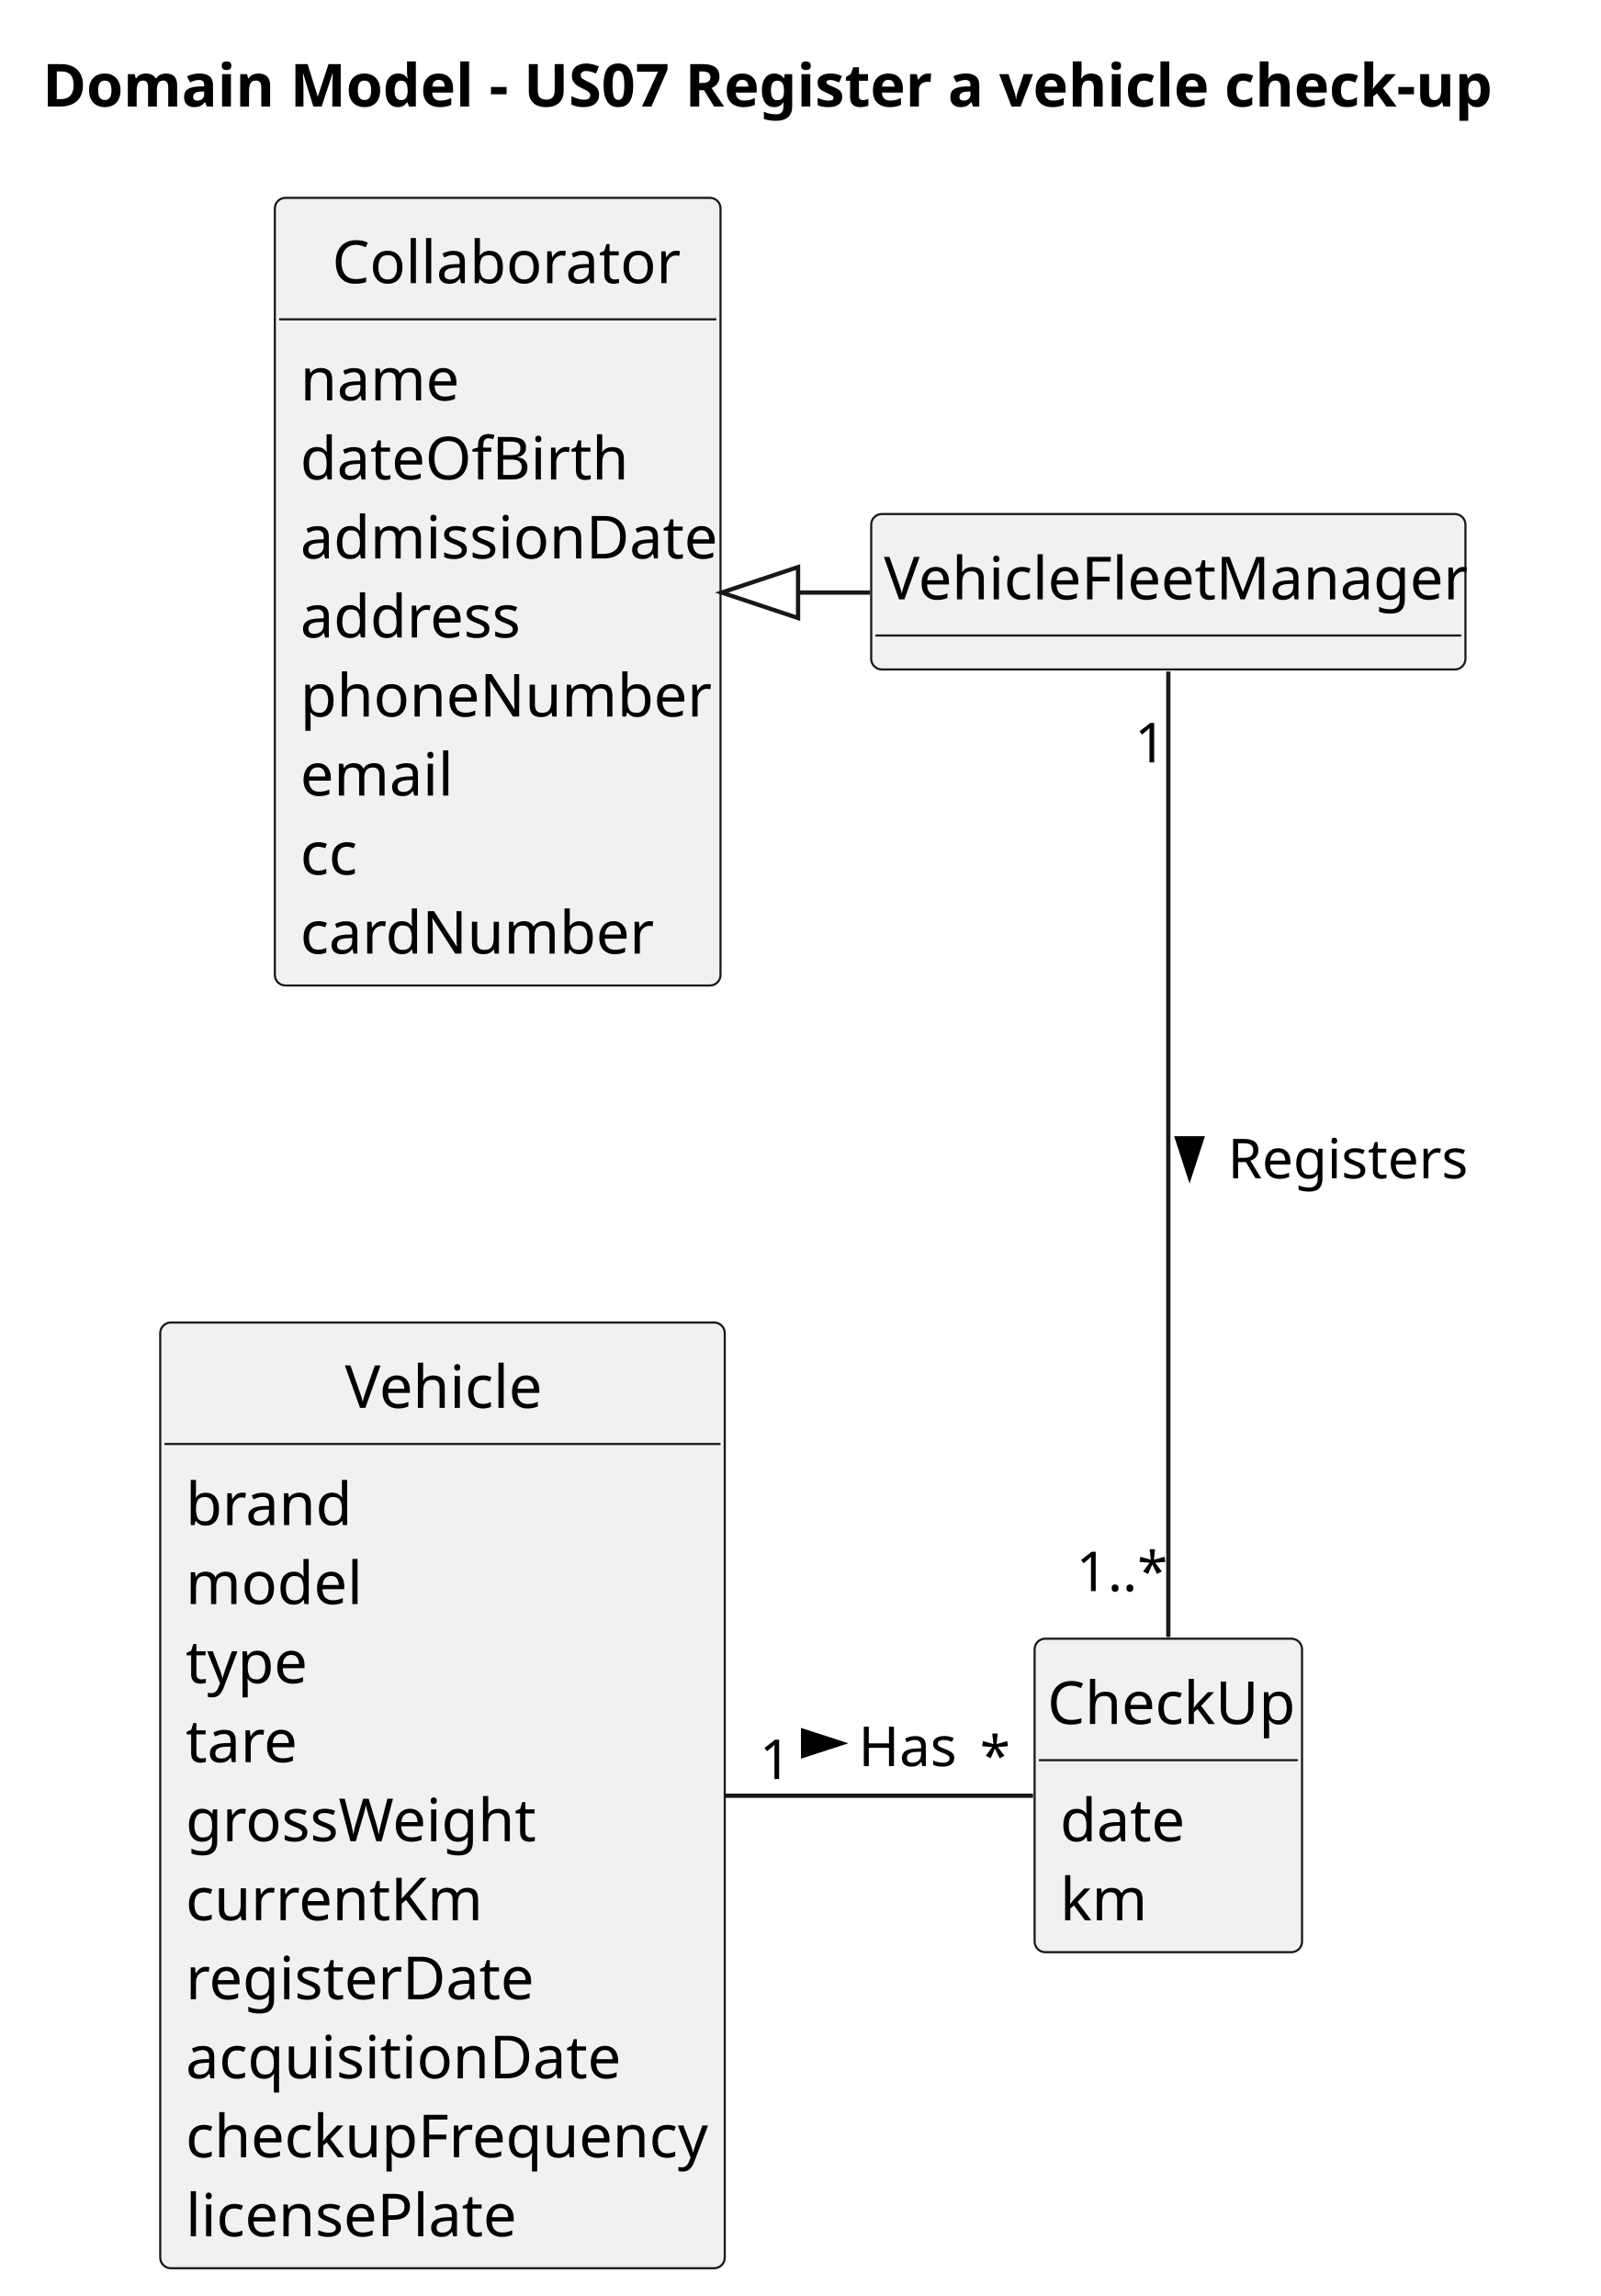
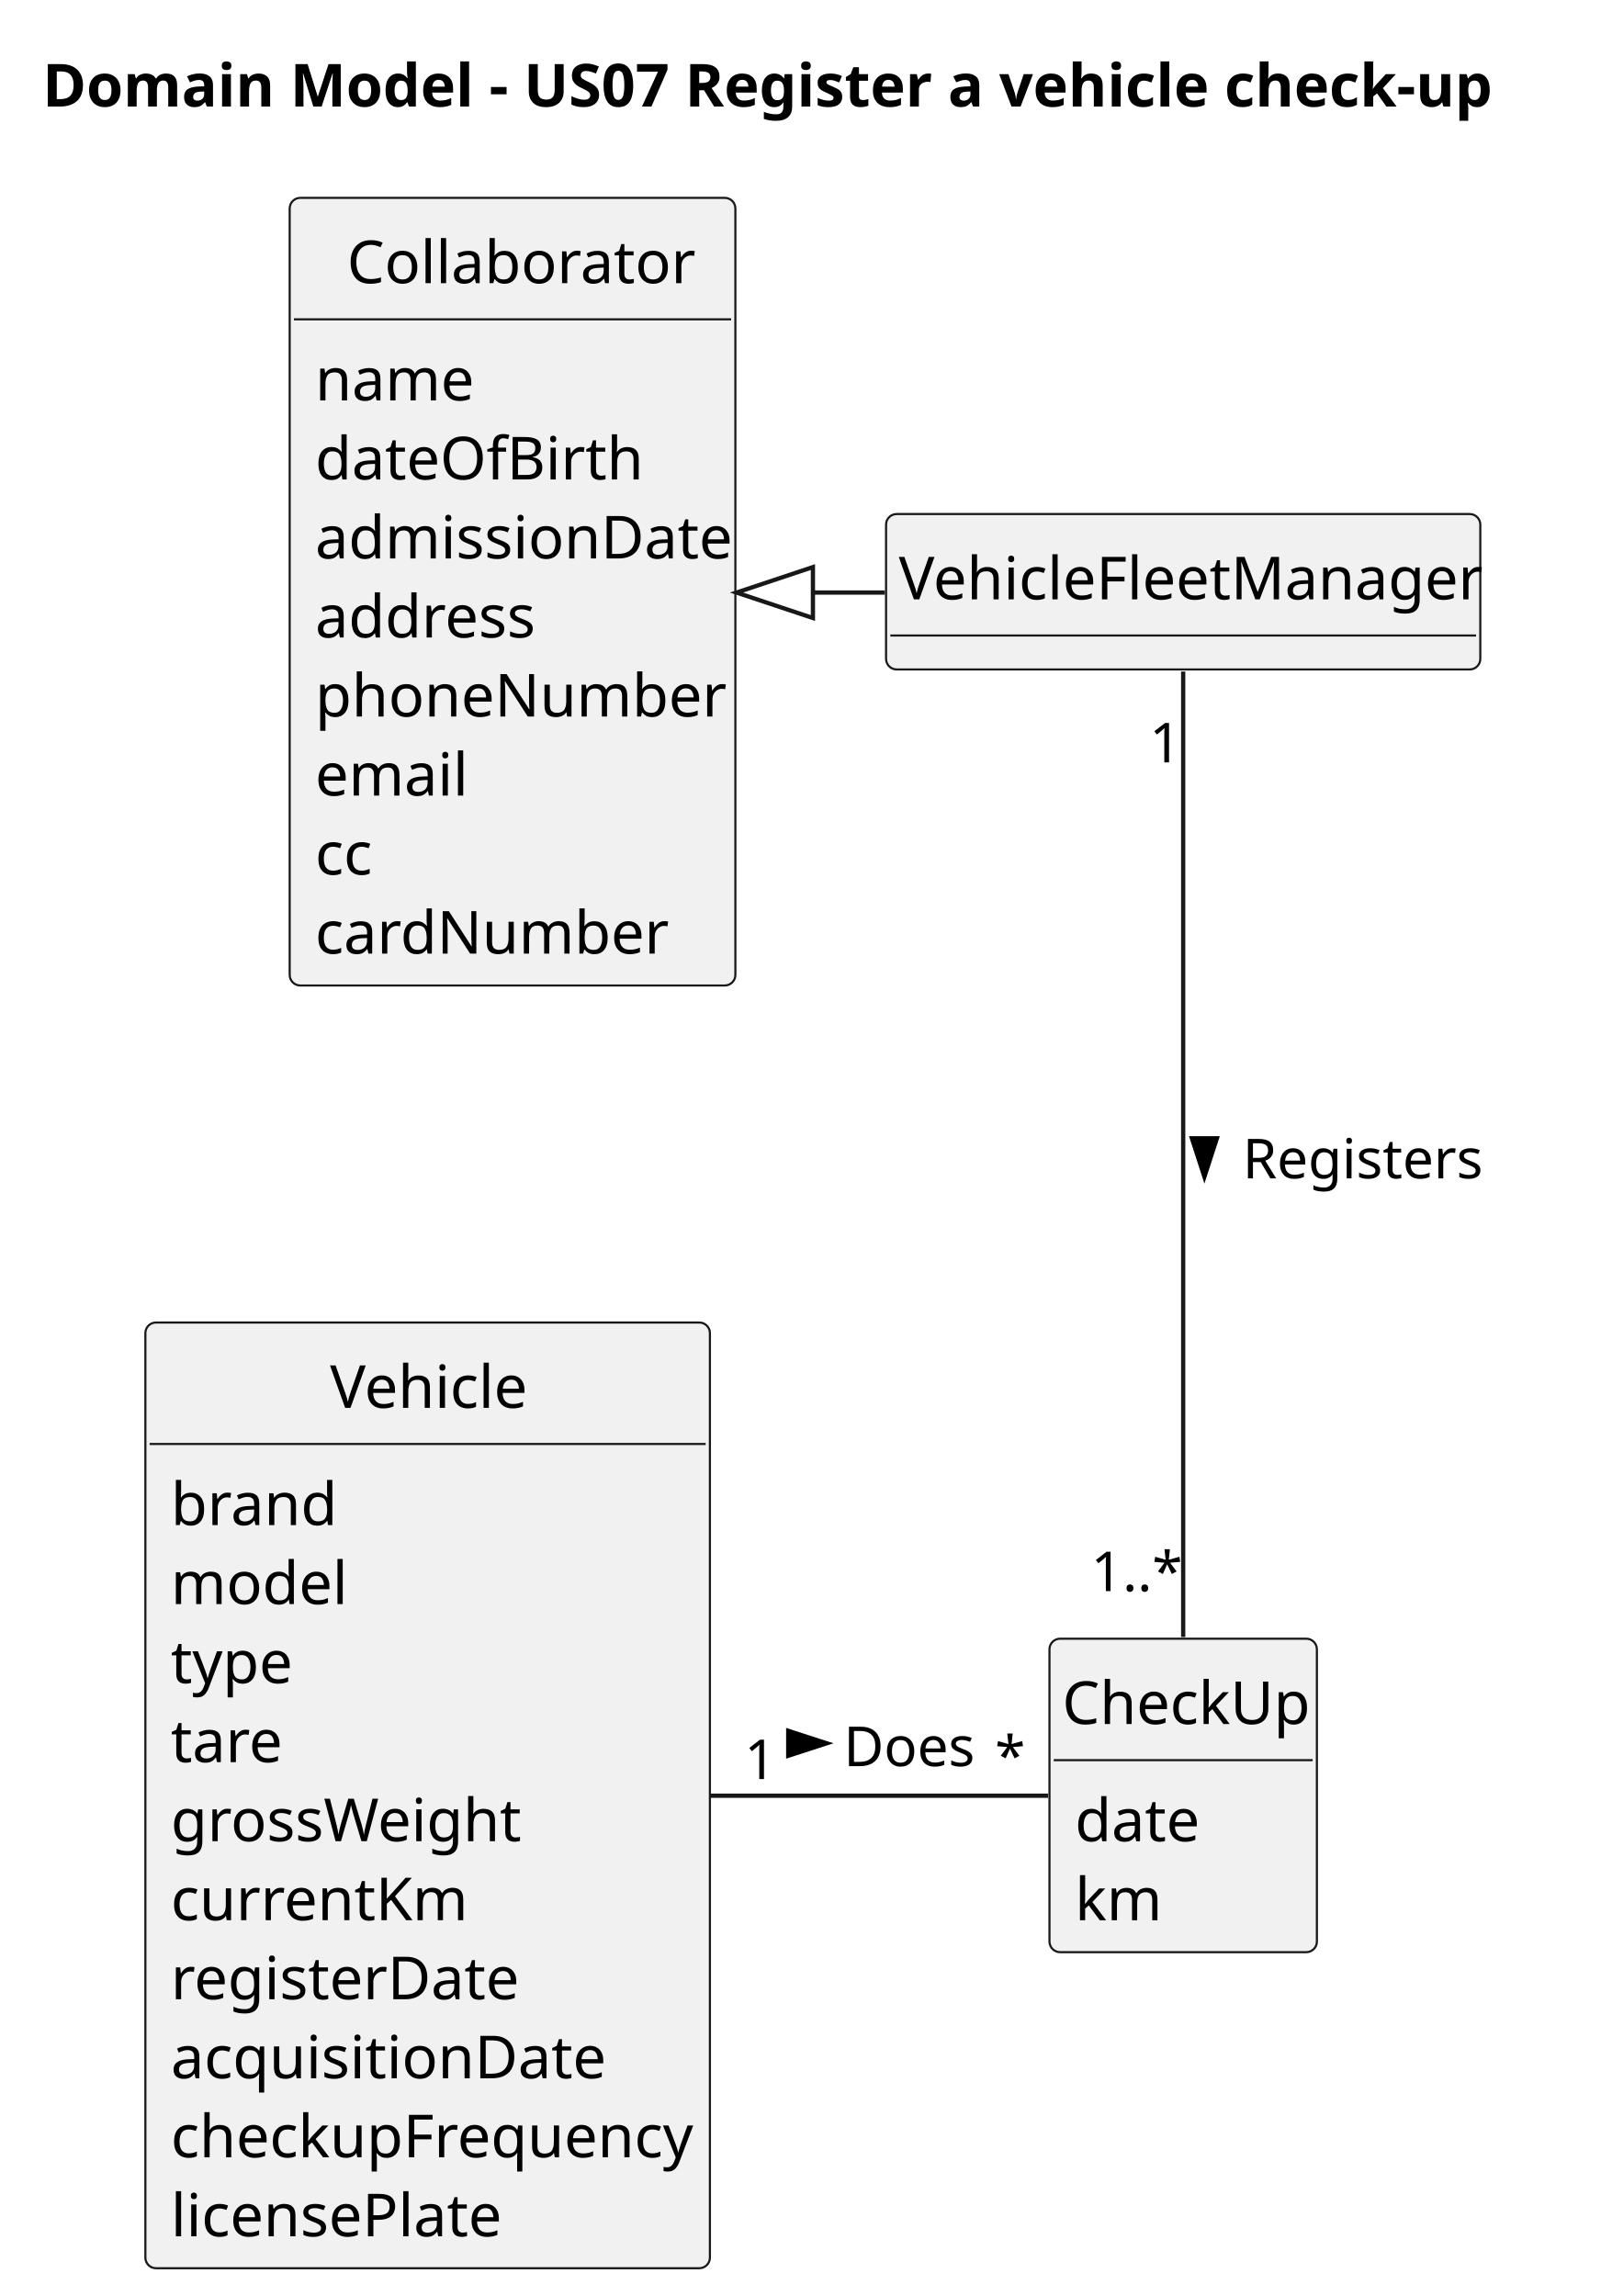
<svg xmlns="http://www.w3.org/2000/svg" contentStyleType="text/css" height="541px" preserveAspectRatio="none" style="width:377px;height:541px;background:#FFFFFF;" version="1.1" viewBox="0 0 377 541" width="377px" zoomAndPan="magnify">
  <defs />
  <g>
    <text fill="#000000" font-family="sans-serif" font-size="14" font-weight="bold" lengthAdjust="spacing" textLength="349" x="10" y="25.107">Domain Model - US07 Register a vehicle check-up</text>
    <g id="elem_Collaborator">
-       <rect codeLine="10" fill="#F1F1F1" height="185.59" id="Collaborator" rx="2.5" ry="2.5" style="stroke:#181818;stroke-width:0.5;" width="105" x="64.75" y="46.621" />
-       <text fill="#000000" font-family="sans-serif" font-size="14" lengthAdjust="spacing" textLength="78" x="78.25" y="66.728">Collaborator</text>
-       <line style="stroke:#181818;stroke-width:0.5;" x1="65.75" x2="168.75" y1="75.242" y2="75.242" />
-       <text fill="#000000" font-family="sans-serif" font-size="14" lengthAdjust="spacing" textLength="35" x="70.75" y="94.35">name</text>
-       <text fill="#000000" font-family="sans-serif" font-size="14" lengthAdjust="spacing" textLength="72" x="70.75" y="112.971">dateOfBirth</text>
-       <text fill="#000000" font-family="sans-serif" font-size="14" lengthAdjust="spacing" textLength="93" x="70.75" y="131.592">admissionDate</text>
-       <text fill="#000000" font-family="sans-serif" font-size="14" lengthAdjust="spacing" textLength="51" x="70.75" y="150.213">address</text>
-       <text fill="#000000" font-family="sans-serif" font-size="14" lengthAdjust="spacing" textLength="89" x="70.75" y="168.834">phoneNumber</text>
-       <text fill="#000000" font-family="sans-serif" font-size="14" lengthAdjust="spacing" textLength="33" x="70.75" y="187.455">email</text>
-       <text fill="#000000" font-family="sans-serif" font-size="14" lengthAdjust="spacing" textLength="14" x="70.75" y="206.076">cc</text>
-       <text fill="#000000" font-family="sans-serif" font-size="14" lengthAdjust="spacing" textLength="77" x="70.75" y="224.697">cardNumber</text>
+       <rect codeLine="10" fill="#F1F1F1" height="185.59" id="Collaborator" rx="2.5" ry="2.5" style="stroke:#181818;stroke-width:0.5;" width="105" x="68.25" y="46.621" />
+       <text fill="#000000" font-family="sans-serif" font-size="14" lengthAdjust="spacing" textLength="78" x="81.75" y="66.728">Collaborator</text>
+       <line style="stroke:#181818;stroke-width:0.5;" x1="69.25" x2="172.25" y1="75.242" y2="75.242" />
+       <text fill="#000000" font-family="sans-serif" font-size="14" lengthAdjust="spacing" textLength="35" x="74.25" y="94.35">name</text>
+       <text fill="#000000" font-family="sans-serif" font-size="14" lengthAdjust="spacing" textLength="72" x="74.25" y="112.971">dateOfBirth</text>
+       <text fill="#000000" font-family="sans-serif" font-size="14" lengthAdjust="spacing" textLength="93" x="74.25" y="131.592">admissionDate</text>
+       <text fill="#000000" font-family="sans-serif" font-size="14" lengthAdjust="spacing" textLength="51" x="74.25" y="150.213">address</text>
+       <text fill="#000000" font-family="sans-serif" font-size="14" lengthAdjust="spacing" textLength="89" x="74.25" y="168.834">phoneNumber</text>
+       <text fill="#000000" font-family="sans-serif" font-size="14" lengthAdjust="spacing" textLength="33" x="74.25" y="187.455">email</text>
+       <text fill="#000000" font-family="sans-serif" font-size="14" lengthAdjust="spacing" textLength="14" x="74.25" y="206.076">cc</text>
+       <text fill="#000000" font-family="sans-serif" font-size="14" lengthAdjust="spacing" textLength="77" x="74.25" y="224.697">cardNumber</text>
    </g>
    <g id="elem_VehicleFleetManager">
-       <rect codeLine="21" fill="#F1F1F1" height="36.621" id="VehicleFleetManager" rx="2.5" ry="2.5" style="stroke:#181818;stroke-width:0.5;" width="140" x="205.25" y="121.121" />
-       <text fill="#000000" font-family="sans-serif" font-size="14" lengthAdjust="spacing" textLength="134" x="208.25" y="141.228">VehicleFleetManager</text>
-       <line style="stroke:#181818;stroke-width:0.5;" x1="206.25" x2="344.25" y1="149.742" y2="149.742" />
+       <rect codeLine="21" fill="#F1F1F1" height="36.621" id="VehicleFleetManager" rx="2.5" ry="2.5" style="stroke:#181818;stroke-width:0.5;" width="140" x="208.75" y="121.121" />
+       <text fill="#000000" font-family="sans-serif" font-size="14" lengthAdjust="spacing" textLength="134" x="211.75" y="141.228">VehicleFleetManager</text>
+       <line style="stroke:#181818;stroke-width:0.5;" x1="209.75" x2="347.75" y1="149.742" y2="149.742" />
    </g>
    <g id="elem_Vehicle">
-       <rect codeLine="24" fill="#F1F1F1" height="222.832" id="Vehicle" rx="2.5" ry="2.5" style="stroke:#181818;stroke-width:0.5;" width="133" x="37.75" y="311.621" />
-       <text fill="#000000" font-family="sans-serif" font-size="14" lengthAdjust="spacing" textLength="46" x="81.25" y="331.728">Vehicle</text>
-       <line style="stroke:#181818;stroke-width:0.5;" x1="38.75" x2="169.75" y1="340.242" y2="340.242" />
-       <text fill="#000000" font-family="sans-serif" font-size="14" lengthAdjust="spacing" textLength="37" x="43.75" y="359.35">brand</text>
-       <text fill="#000000" font-family="sans-serif" font-size="14" lengthAdjust="spacing" textLength="38" x="43.75" y="377.971">model</text>
-       <text fill="#000000" font-family="sans-serif" font-size="14" lengthAdjust="spacing" textLength="27" x="43.75" y="396.592">type</text>
-       <text fill="#000000" font-family="sans-serif" font-size="14" lengthAdjust="spacing" textLength="25" x="43.75" y="415.213">tare</text>
-       <text fill="#000000" font-family="sans-serif" font-size="14" lengthAdjust="spacing" textLength="79" x="43.75" y="433.834">grossWeight</text>
-       <text fill="#000000" font-family="sans-serif" font-size="14" lengthAdjust="spacing" textLength="65" x="43.75" y="452.455">currentKm</text>
-       <text fill="#000000" font-family="sans-serif" font-size="14" lengthAdjust="spacing" textLength="78" x="43.75" y="471.076">registerDate</text>
-       <text fill="#000000" font-family="sans-serif" font-size="14" lengthAdjust="spacing" textLength="97" x="43.75" y="489.697">acquisitionDate</text>
-       <text fill="#000000" font-family="sans-serif" font-size="14" lengthAdjust="spacing" textLength="121" x="43.75" y="508.318">checkupFrequency</text>
-       <text fill="#000000" font-family="sans-serif" font-size="14" lengthAdjust="spacing" textLength="76" x="43.75" y="526.939">licensePlate</text>
+       <rect codeLine="24" fill="#F1F1F1" height="222.832" id="Vehicle" rx="2.5" ry="2.5" style="stroke:#181818;stroke-width:0.5;" width="133" x="34.25" y="311.621" />
+       <text fill="#000000" font-family="sans-serif" font-size="14" lengthAdjust="spacing" textLength="46" x="77.75" y="331.728">Vehicle</text>
+       <line style="stroke:#181818;stroke-width:0.5;" x1="35.25" x2="166.25" y1="340.242" y2="340.242" />
+       <text fill="#000000" font-family="sans-serif" font-size="14" lengthAdjust="spacing" textLength="37" x="40.25" y="359.35">brand</text>
+       <text fill="#000000" font-family="sans-serif" font-size="14" lengthAdjust="spacing" textLength="38" x="40.25" y="377.971">model</text>
+       <text fill="#000000" font-family="sans-serif" font-size="14" lengthAdjust="spacing" textLength="27" x="40.25" y="396.592">type</text>
+       <text fill="#000000" font-family="sans-serif" font-size="14" lengthAdjust="spacing" textLength="25" x="40.25" y="415.213">tare</text>
+       <text fill="#000000" font-family="sans-serif" font-size="14" lengthAdjust="spacing" textLength="79" x="40.25" y="433.834">grossWeight</text>
+       <text fill="#000000" font-family="sans-serif" font-size="14" lengthAdjust="spacing" textLength="65" x="40.25" y="452.455">currentKm</text>
+       <text fill="#000000" font-family="sans-serif" font-size="14" lengthAdjust="spacing" textLength="78" x="40.25" y="471.076">registerDate</text>
+       <text fill="#000000" font-family="sans-serif" font-size="14" lengthAdjust="spacing" textLength="97" x="40.25" y="489.697">acquisitionDate</text>
+       <text fill="#000000" font-family="sans-serif" font-size="14" lengthAdjust="spacing" textLength="121" x="40.25" y="508.318">checkupFrequency</text>
+       <text fill="#000000" font-family="sans-serif" font-size="14" lengthAdjust="spacing" textLength="76" x="40.25" y="526.939">licensePlate</text>
    </g>
    <g id="elem_CheckUp">
-       <rect codeLine="37" fill="#F1F1F1" height="73.863" id="CheckUp" rx="2.5" ry="2.5" style="stroke:#181818;stroke-width:0.5;" width="63" x="243.75" y="386.121" />
-       <text fill="#000000" font-family="sans-serif" font-size="14" lengthAdjust="spacing" textLength="57" x="246.75" y="406.228">CheckUp</text>
-       <line style="stroke:#181818;stroke-width:0.5;" x1="244.75" x2="305.75" y1="414.742" y2="414.742" />
-       <text fill="#000000" font-family="sans-serif" font-size="14" lengthAdjust="spacing" textLength="28" x="249.75" y="433.85">date</text>
-       <text fill="#000000" font-family="sans-serif" font-size="14" lengthAdjust="spacing" textLength="18" x="249.75" y="452.471">km</text>
+       <rect codeLine="37" fill="#F1F1F1" height="73.863" id="CheckUp" rx="2.5" ry="2.5" style="stroke:#181818;stroke-width:0.5;" width="63" x="247.25" y="386.121" />
+       <text fill="#000000" font-family="sans-serif" font-size="14" lengthAdjust="spacing" textLength="57" x="250.25" y="406.228">CheckUp</text>
+       <line style="stroke:#181818;stroke-width:0.5;" x1="248.25" x2="309.25" y1="414.742" y2="414.742" />
+       <text fill="#000000" font-family="sans-serif" font-size="14" lengthAdjust="spacing" textLength="28" x="253.25" y="433.85">date</text>
+       <text fill="#000000" font-family="sans-serif" font-size="14" lengthAdjust="spacing" textLength="18" x="253.25" y="452.471">km</text>
    </g>
    <g id="link_Collaborator_VehicleFleetManager">
-       <path codeLine="42" d="M188.02,139.621 C199.67,139.621 193.31,139.621 204.96,139.621 " fill="none" id="Collaborator-backto-VehicleFleetManager" style="stroke:#181818;stroke-width:1.0;" />
-       <polygon fill="none" points="170.02,139.621,188.02,145.621,188.02,133.621,170.02,139.621" style="stroke:#181818;stroke-width:1.0;" />
+       <path codeLine="42" d="M191.52,139.621 C203.17,139.621 196.81,139.621 208.46,139.621 " fill="none" id="Collaborator-backto-VehicleFleetManager" style="stroke:#181818;stroke-width:1.0;" />
+       <polygon fill="none" points="173.52,139.621,191.52,145.621,191.52,133.621,173.52,139.621" style="stroke:#181818;stroke-width:1.0;" />
    </g>
    <g id="link_VehicleFleetManager_CheckUp">
-       <path codeLine="43" d="M275.25,158.231 C275.25,203.491 275.25,324.591 275.25,385.731 " fill="none" id="VehicleFleetManager-CheckUp" style="stroke:#181818;stroke-width:1.0;" />
-       <polygon fill="#000000" points="280.25,277.267,283.189,268.221,277.311,268.221,280.25,277.267" style="stroke:#000000;stroke-width:1.0;" />
-       <text fill="#000000" font-family="sans-serif" font-size="13" lengthAdjust="spacing" textLength="55" x="289.25" y="277.649">Registers</text>
-       <text fill="#000000" font-family="sans-serif" font-size="13" lengthAdjust="spacing" textLength="7" x="267.309" y="179.635">1</text>
-       <text fill="#000000" font-family="sans-serif" font-size="13" lengthAdjust="spacing" textLength="20" x="253.531" y="374.909">1..*</text>
+       <path codeLine="43" d="M278.75,158.231 C278.75,203.491 278.75,324.591 278.75,385.731 " fill="none" id="VehicleFleetManager-CheckUp" style="stroke:#181818;stroke-width:1.0;" />
+       <polygon fill="#000000" points="283.75,277.267,286.689,268.221,280.811,268.221,283.75,277.267" style="stroke:#000000;stroke-width:1.0;" />
+       <text fill="#000000" font-family="sans-serif" font-size="13" lengthAdjust="spacing" textLength="55" x="292.75" y="277.649">Registers</text>
+       <text fill="#000000" font-family="sans-serif" font-size="13" lengthAdjust="spacing" textLength="7" x="270.809" y="179.635">1</text>
+       <text fill="#000000" font-family="sans-serif" font-size="13" lengthAdjust="spacing" textLength="20" x="257.031" y="374.909">1..*</text>
    </g>
    <g id="link_Vehicle_CheckUp">
-       <path codeLine="44" d="M170.85,423.121 C195.8,423.121 223,423.121 243.38,423.121 " fill="none" id="Vehicle-CheckUp" style="stroke:#181818;stroke-width:1.0;" />
-       <polygon fill="#000000" points="198.25,410.767,189.205,407.828,189.205,413.705,198.25,410.767" style="stroke:#000000;stroke-width:1.0;" />
-       <text fill="#000000" font-family="sans-serif" font-size="13" lengthAdjust="spacing" textLength="23" x="202.25" y="416.149">Has</text>
-       <text fill="#000000" font-family="sans-serif" font-size="13" lengthAdjust="spacing" textLength="7" x="178.955" y="419.193">1</text>
-       <text fill="#000000" font-family="sans-serif" font-size="13" lengthAdjust="spacing" textLength="5" x="230.862" y="418.337">*</text>
+       <path codeLine="44" d="M167.28,423.121 C194.54,423.121 224.8,423.121 246.91,423.121 " fill="none" id="Vehicle-CheckUp" style="stroke:#181818;stroke-width:1.0;" />
+       <polygon fill="#000000" points="194.75,410.767,185.705,407.828,185.705,413.705,194.75,410.767" style="stroke:#000000;stroke-width:1.0;" />
+       <text fill="#000000" font-family="sans-serif" font-size="13" lengthAdjust="spacing" textLength="30" x="198.75" y="416.149">Does</text>
+       <text fill="#000000" font-family="sans-serif" font-size="13" lengthAdjust="spacing" textLength="7" x="175.377" y="419.193">1</text>
+       <text fill="#000000" font-family="sans-serif" font-size="13" lengthAdjust="spacing" textLength="5" x="234.398" y="418.337">*</text>
    </g>
  </g>
</svg>
